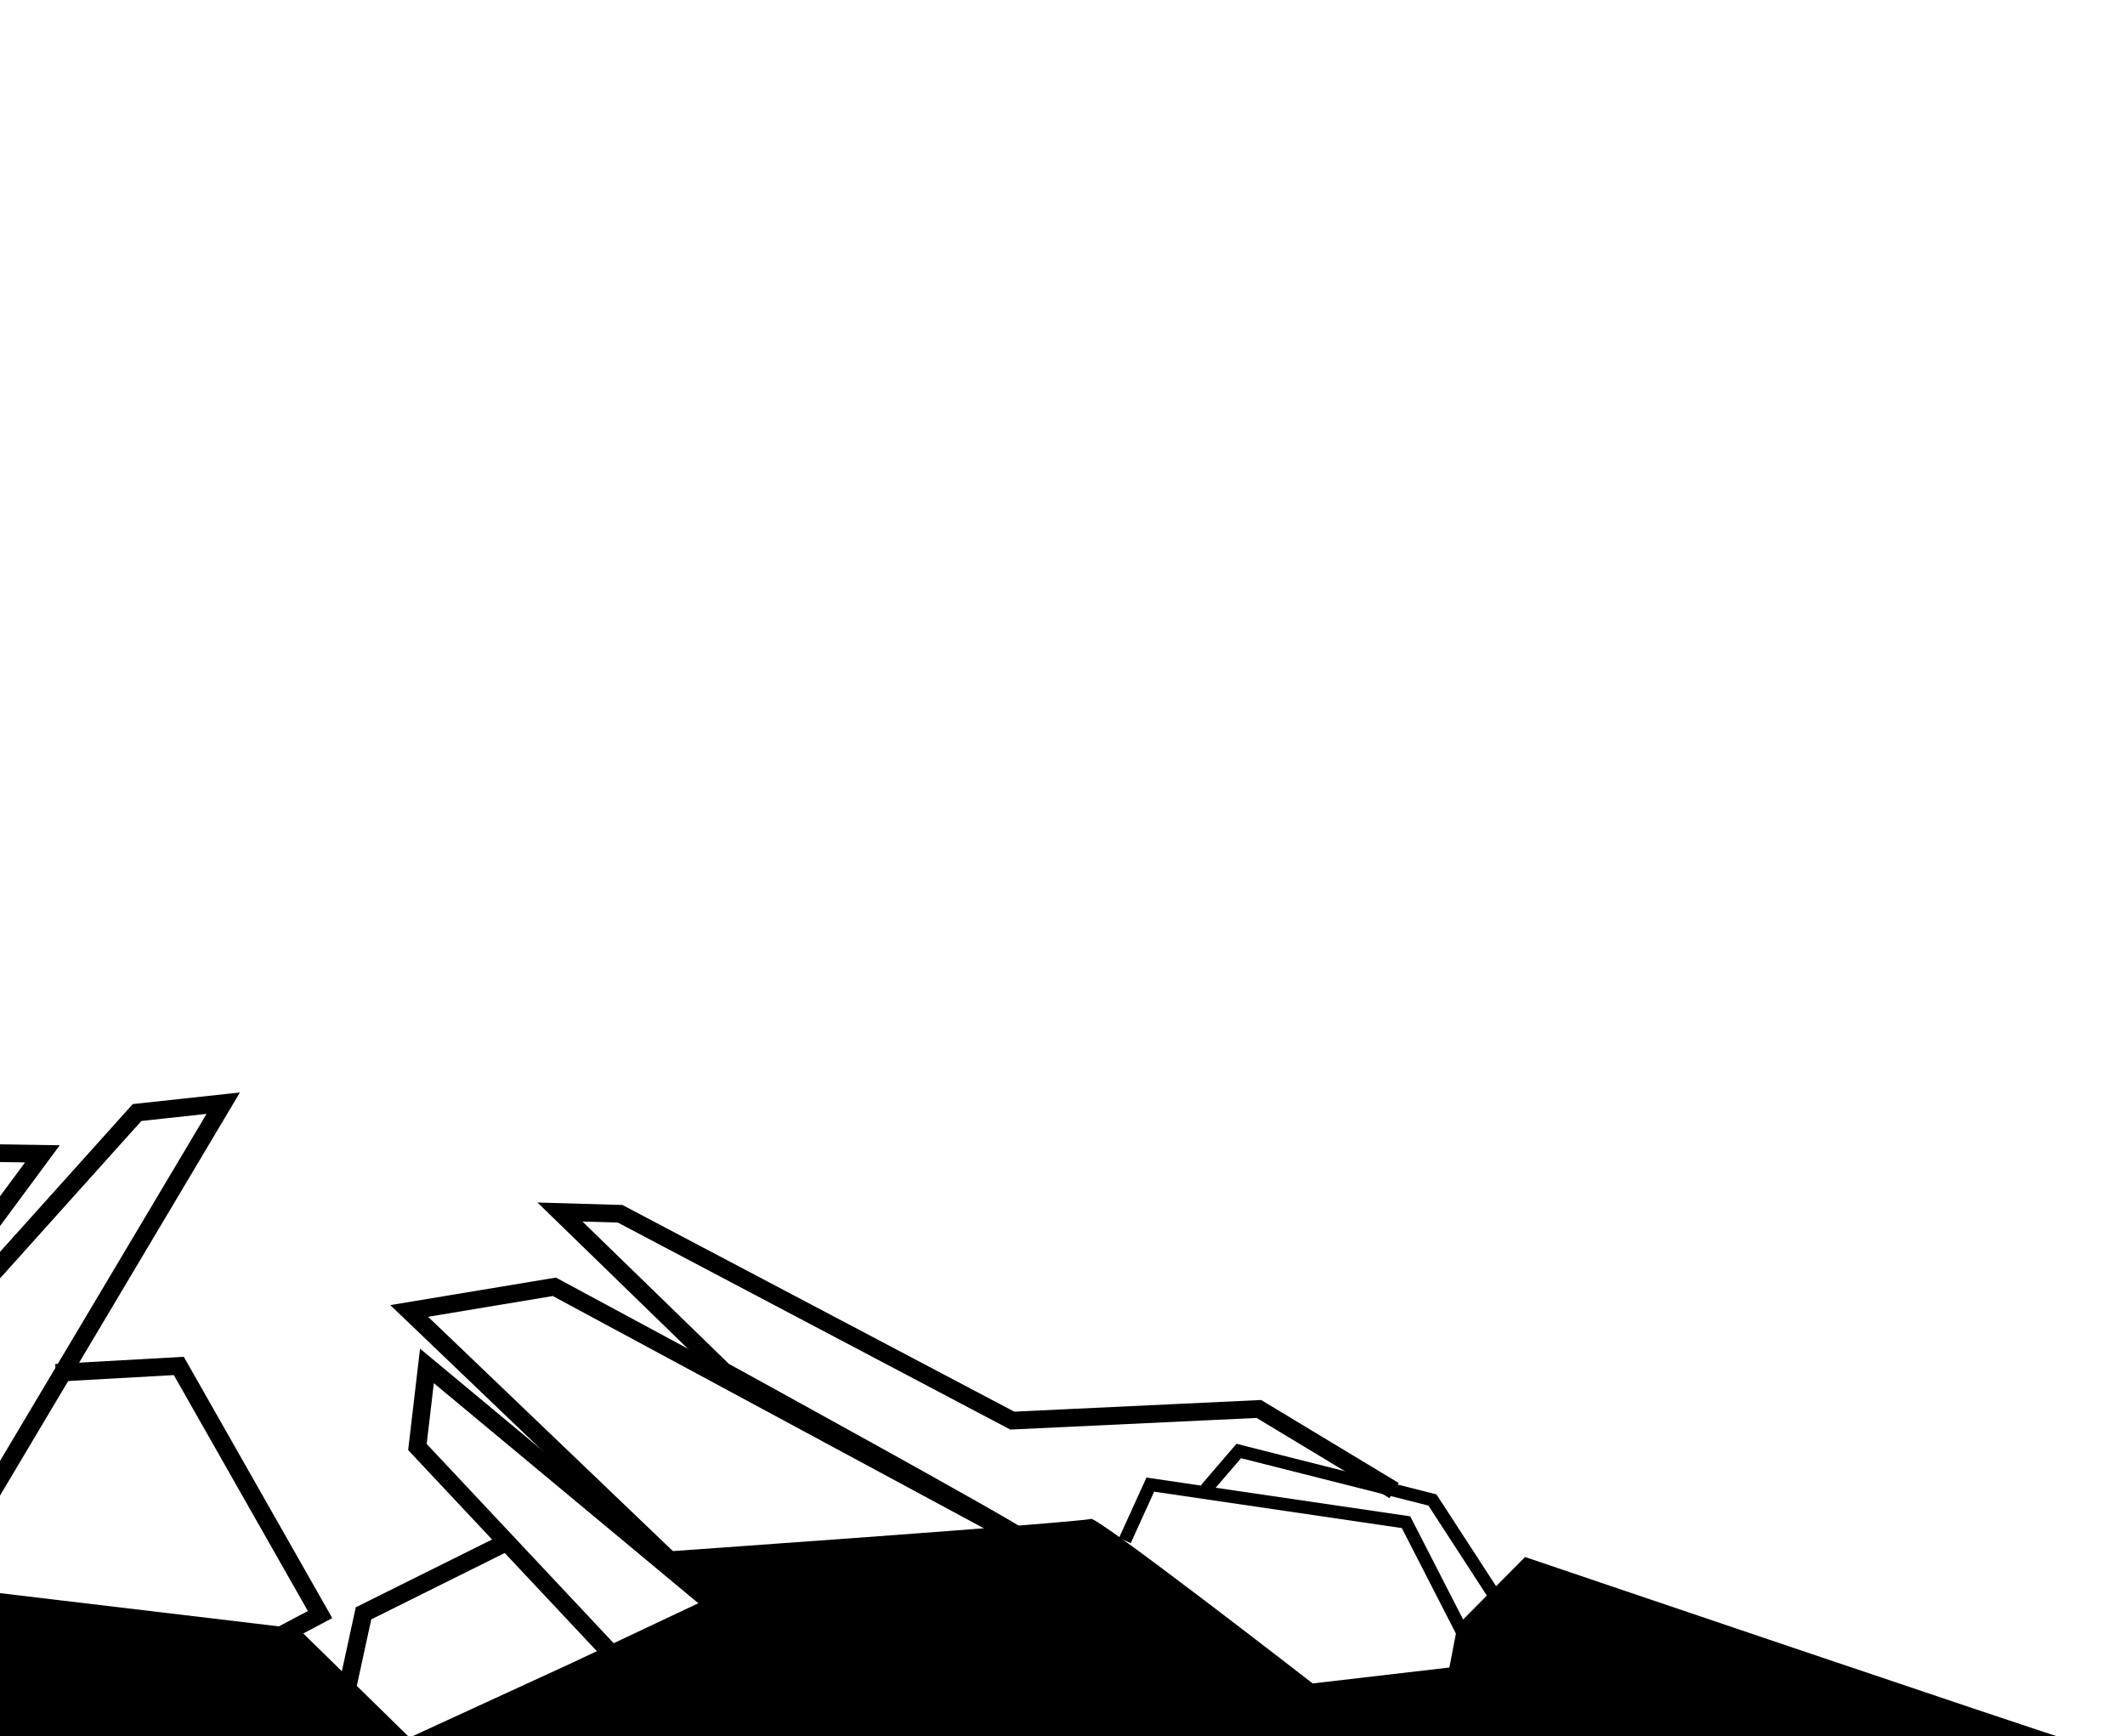
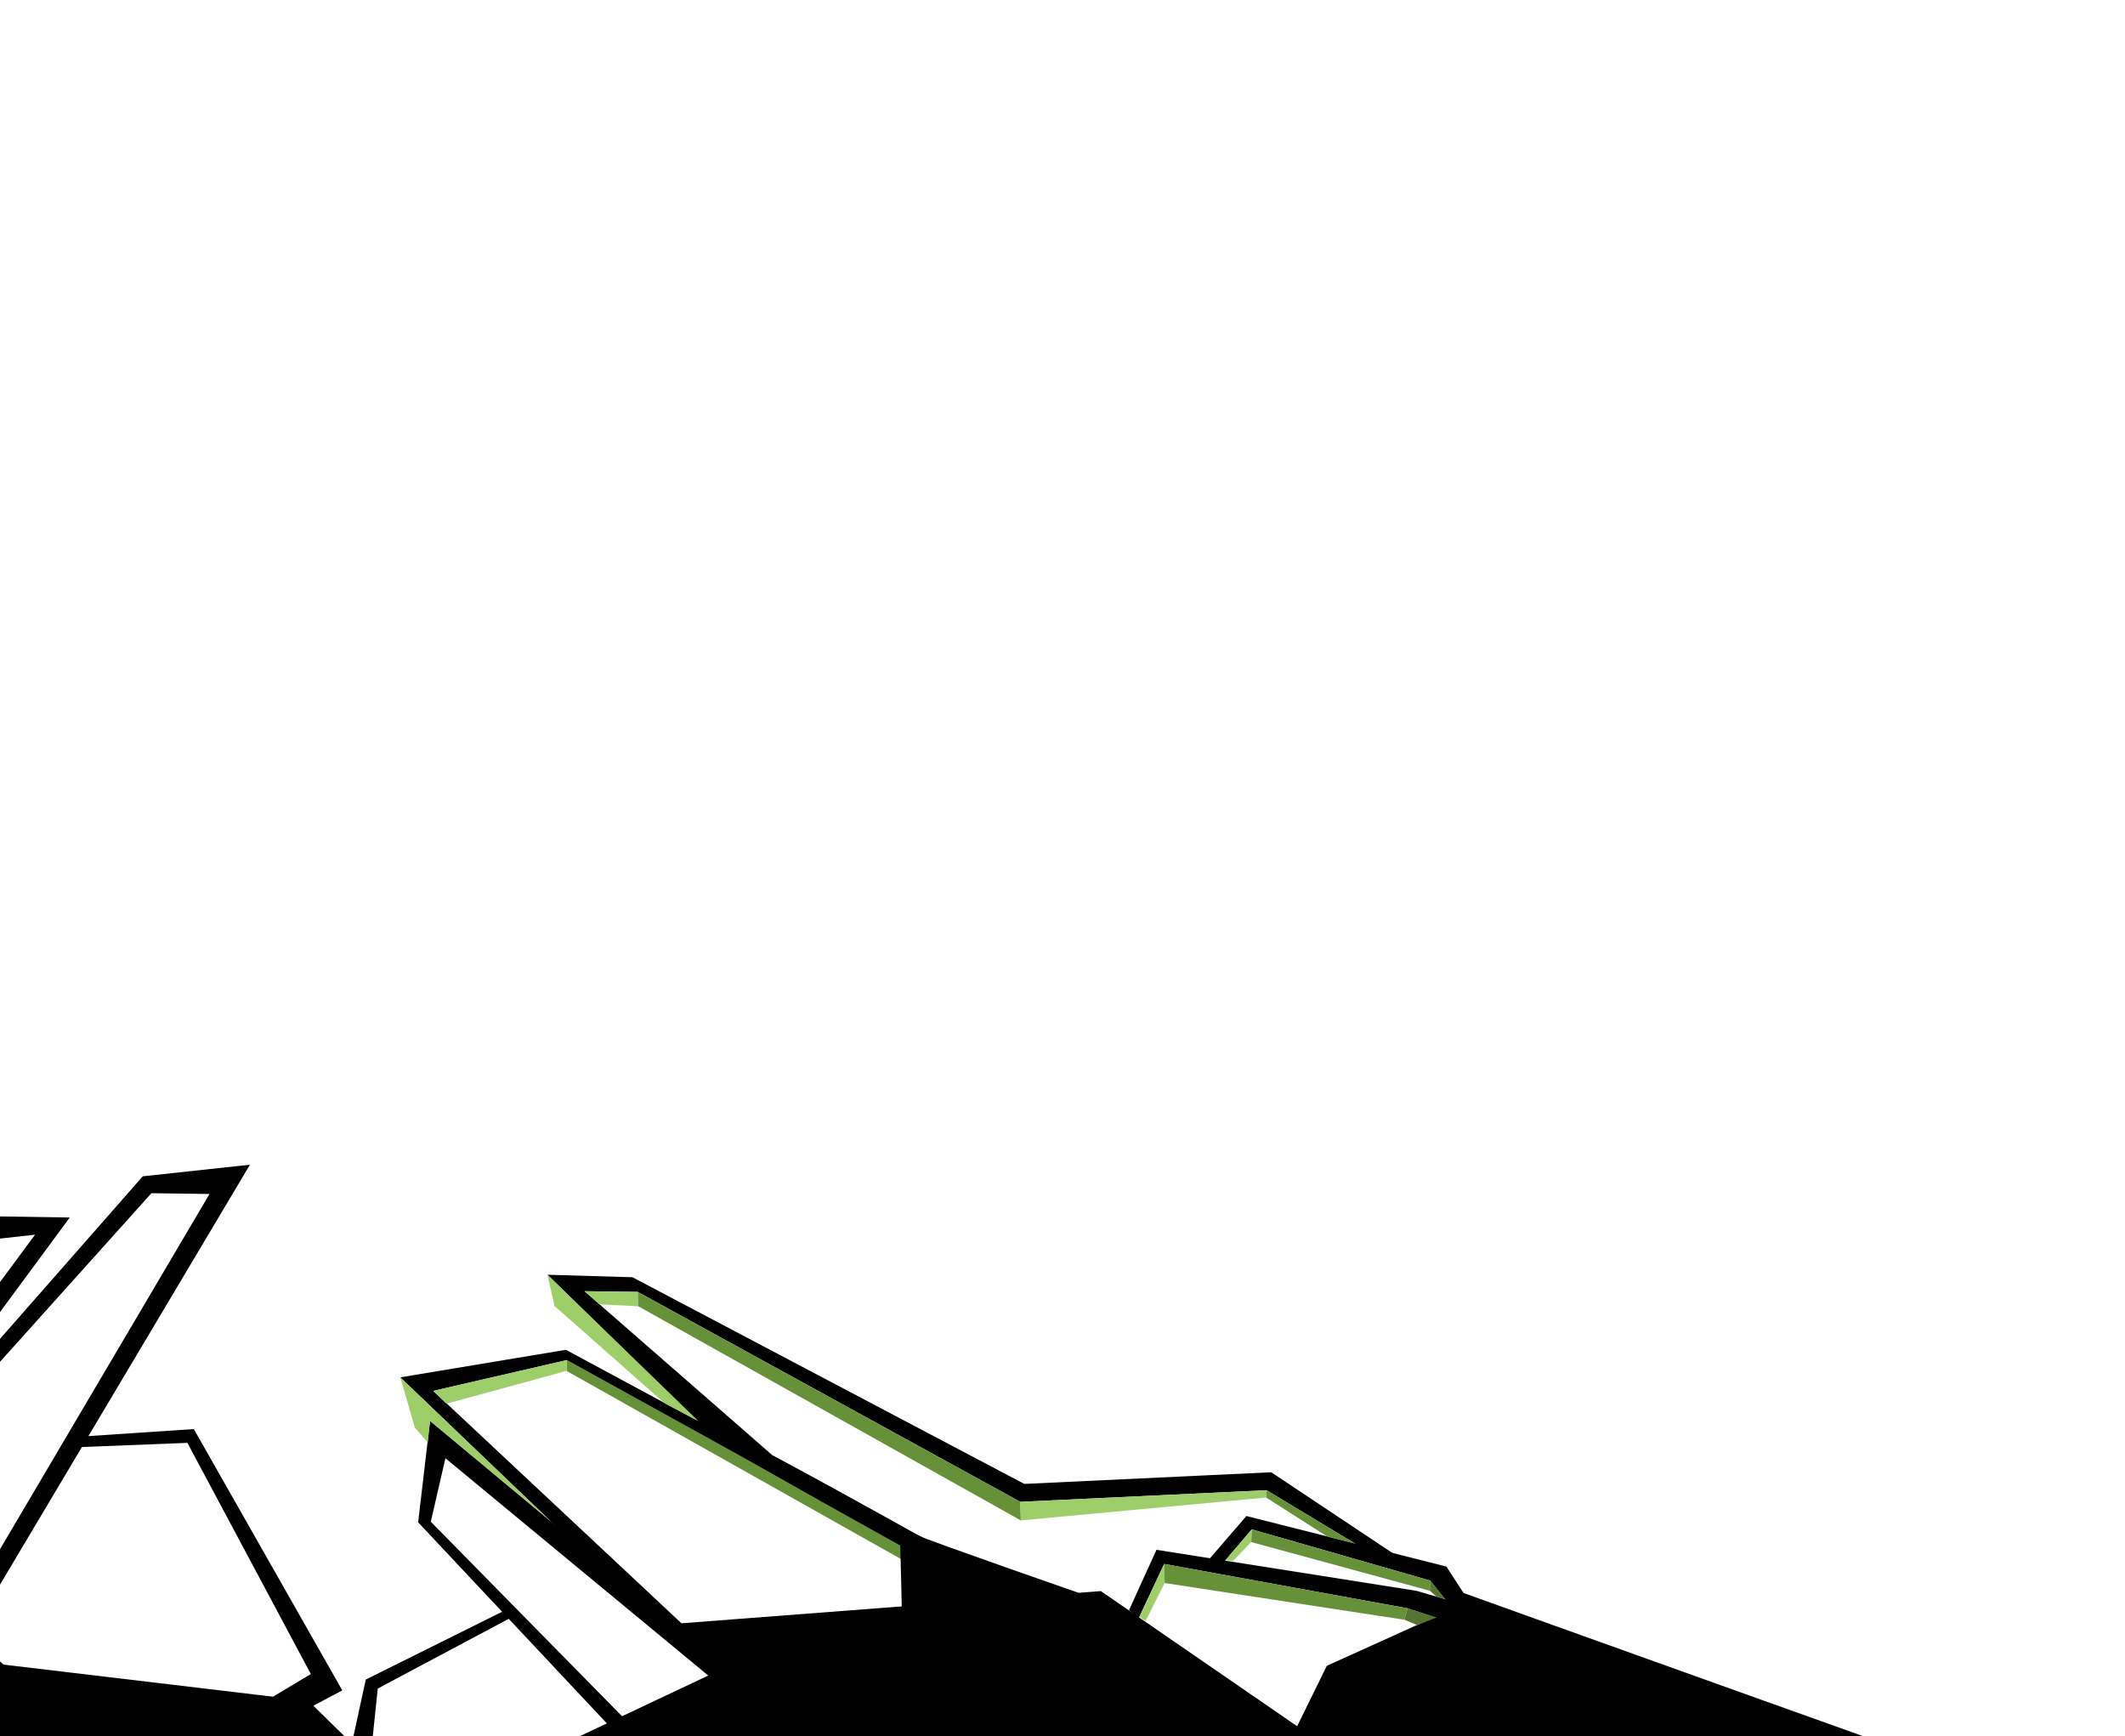
<svg xmlns="http://www.w3.org/2000/svg" width="1200" height="980" version="1.1" viewBox="0 0 317.5 259.29">
-   <g stroke="#050a00" stroke-width=".265">
-     <circle cx="349.6" cy="88.869" r="0" />
-     <circle cx="349.6" cy="88.869" r="0" />
-     <circle cx="328.35" cy="134.83" r="0" />
-     <circle cx="328.35" cy="134.83" r="0" />
+   <path d="m84.648 204.79 0.042-1.612 65.328 35.861-3.984 0.282z" fill="#679138" />
+   <g>
+     <path d="m84.555 201.64-24.746 4.115 50.205 48.047 80.357 18.064 0.58-2.582-79.641-17.902-46.581-43.607 19.959-4.603 121.13 66.812 1.256-2.328z" color="#000000" style="-inkscape-stroke:none" />
+     <path d="m64.253 212.26-1.775 15.152 36.959 39.379 80.752 2.918 0.014 0.102 0.689-0.098-0.139-2.631-80.133-2.897-36.254-36.861 2.187-9.483 43.264 35.767 1.691-2.035z" color="#000000" style="-inkscape-stroke:none" />
+     <path d="m172.79 231.52-4.098 9.008 1.424 1.238 3.822-8.136 36.371 6.627 14.486 4.799-4.5-4.89-8.665-2.523z" color="#000000" style="-inkscape-stroke:none" />
+     <path d="m186.23 226.47-5.564 6.443 2.058 0.601 4.309-5.05 26.675 7.655 13.745 17.417-6.387 4.291 1.256 3.412 1.801-0.664-0.689-1.869 6.396-3.559-13.723-21.125z" color="#000000" style="-inkscape-stroke:none" />
+     <path d="m37.344 173.99-16.016 1.736-39.809 45.324 28.905-39.173-11.879-0.182-173.8 88.117 0.619 2.502 193.58-2.9-0.006-0.371c0.477 0.421 2.054 1.882 2.311 2.096l1.693-2.033c-1.41-1.174-8.556-7.694-15.211-13.807-6.25-5.74-11.438-10.535-12.135-11.178zm-6.04 4.372-39.079 66.251 0.787 0.727s6.269 5.792 12.928 11.908c4.581 4.207 7.479 6.807 10.531 9.557l-185.43 2.779 166.03-84.231 8.168-0.91-38.539 52.109 2.047 1.67 53.879-59.975z" color="#000000" style="-inkscape-stroke:none" />
+     <path d="m28.958 213.48-17.999 1.206-0.628 1.552 17.668-0.696 18.445 34.536-28.138 16.842 1.238 2.338 31.598-16.74z" color="#000000" style="-inkscape-stroke:none" />
  </g>
-   <g fill="none" stroke="#000">
-     <path d="m204.96 258.03-122.13-65.8-21.693 3.606 48.029 45.965 79.999 17.984" stroke-width="2.646" />
-     <path d="m109.17 241.8-45.381-37.754-1.42 12.118 36.166 38.532 80.678 2.916-0.69 0.098" stroke-width="2.646" />
-     <path d="m168.07 230.13 3.799-8.349 38.21 5.615 11.652 22.723-16.775 7.913" stroke-width="1.919" />
-     <path d="m180.17 222.48 4.913-5.722 28.937 7.315 12.959 19.948-6.216 3.458 0.972 2.64" stroke-width="1.919" />
-     <path d="m20.599 259.33c-3.113-2.593-28.185-25.754-28.185-25.754l40.942-68.777-12.877 1.396-54.216 60.351 40.071-54.179-8.977-0.138-173.51 87.97 193.58-2.901" stroke-width="2.646" />
-     <path d="m8.33 205.08 18.386-1.029 21.106 37.141-30.395 16.103" stroke-width="2.646" />
+   <g>
+     <path d="m310.78 270.78c-3.773-1.058-92.499-32.951-92.499-32.951l-4.654 4.058-15.385 6.96-4.434 9.026-29.328-20.186-66.174 5.079 8.511 7.065-19.764 9.33-24.362 11.195-16.604-16.262-49.121-5.852-29.204-10.902s-9.672-15.155-10.656-14.931c-0.984 0.224-83.131 16.984-83.131 16.984l-239.72 47.353z" />
+     <path d="m134.74 240.24c0-0.79-0.263-10.354-0.263-10.354s2.123-0.93 2.963-0.413c0.84 0.517 23.817 8.508 23.817 8.508z" />
  </g>
-   <path d="m309.28 259.99c-3.773-1.058-81.413-27.396-81.413-27.396l-10.09 10.166-1.225 6.342-20.422 2.379s-32.291-25.065-33.149-24.585-66.174 5.079-66.174 5.079l8.511 7.065-19.764 9.33-24.362 11.195-16.604-16.262-49.121-5.852-29.204-10.902s-9.672-15.155-10.656-14.931c-0.984 0.224-83.131 16.984-83.131 16.984l-239.72 47.353z" />
-   <path d="m152.88 229.92c-1.285-1.251-44.764-25.099-44.764-25.099l-24.452-23.763 8.986 0.261 58.597 30.899 36.846-1.739 20.196 12.186" fill="none" stroke="#000" stroke-width="2.646" />
-   <path d="m75.204 230.62-20.891 10.389-3.175 14.611" fill="none" stroke="#000" stroke-width="2.646" />
+   <path d="m81.803 190.43 26.155 25.549 0.922 0.473s10.969 6.284 21.996 12.401c5.513 3.058 11.066 6.155 15.316 8.562 2.125 1.204 3.926 2.237 5.227 3.002 0.65 0.382 1.176 0.698 1.547 0.93 0.371 0.232 0.706 0.52 0.494 0.314l1.844-1.895c-0.372-0.362-0.528-0.407-0.936-0.662-0.407-0.255-0.946-0.579-1.607-0.969-1.323-0.779-3.132-1.816-5.264-3.023-4.264-2.416-9.821-5.514-15.338-8.574-10.952-6.075-16.622-9.085-16.782-9.172l-28.05-24.481 7.962 0.105 57.161 31.361 36.805-1.736 19.852 11.979 1.351-0.997-20.523-13.664-36.889 1.742-58.549-30.875z" color="#000000" style="-inkscape-stroke:none" />
+   <path d="m76.112 240.23-21.461 10.672-3.309 15.23 3.533 1.14 1.567-15.028 20.175-10.739z" color="#000000" style="-inkscape-stroke:none" />
+   <g>
+     <path d="m104.34 212.28-22.54-21.848 1.054 4.661 16.499 14.576z" fill="#9ece6a" />
+     <path d="m87.327 192.88 7.962 0.105 0.095 2.155-5.827-0.3z" fill="#9ece6a" />
+     <path d="m95.289 192.99 0.095 2.155 57.139 31.983-0.073-2.777z" fill="#679138" />
+     <path d="m152.45 224.35 36.805-1.736-0.078 1.096-36.654 3.417z" fill="#9ece6a" />
+     <path d="m189.18 223.71 0.078-1.096 13.211 7.971-4.129-1.031z" fill="#679138" />
+     <path d="m170.24 241.54 3.705-7.908 0.068 2.851-2.86 5.684z" fill="#9ece6a" />
+     <path d="m173.94 233.63 0.068 2.851 35.817 5.485 0.485-1.709z" fill="#679138" />
+     <path d="m209.83 241.96 0.485-1.709 4.342 1.372-2.887 1.145z" fill="#557333" />
+     <path d="m183.11 233.04 3.926-4.577-0.09 1.892-2.739 2.851z" fill="#9ece6a" />
+     <path d="m187.04 228.47-0.09 1.892 26.682 7.274 0.082-1.511z" fill="#679138" />
+     <path d="m213.63 237.63 0.082-1.511 2.235 2.799-1.302-0.39z" fill="#557333" />
+     <path d="m59.809 205.76 2.189 7.529 1.922 2.179 0.331-3.204 18.073 15.017z" fill="#9ece6a" />
+     <path d="m64.731 207.78 19.959-4.603-0.042 1.612-17.964 4.91z" fill="#9ece6a" />
+   </g>
</svg>
